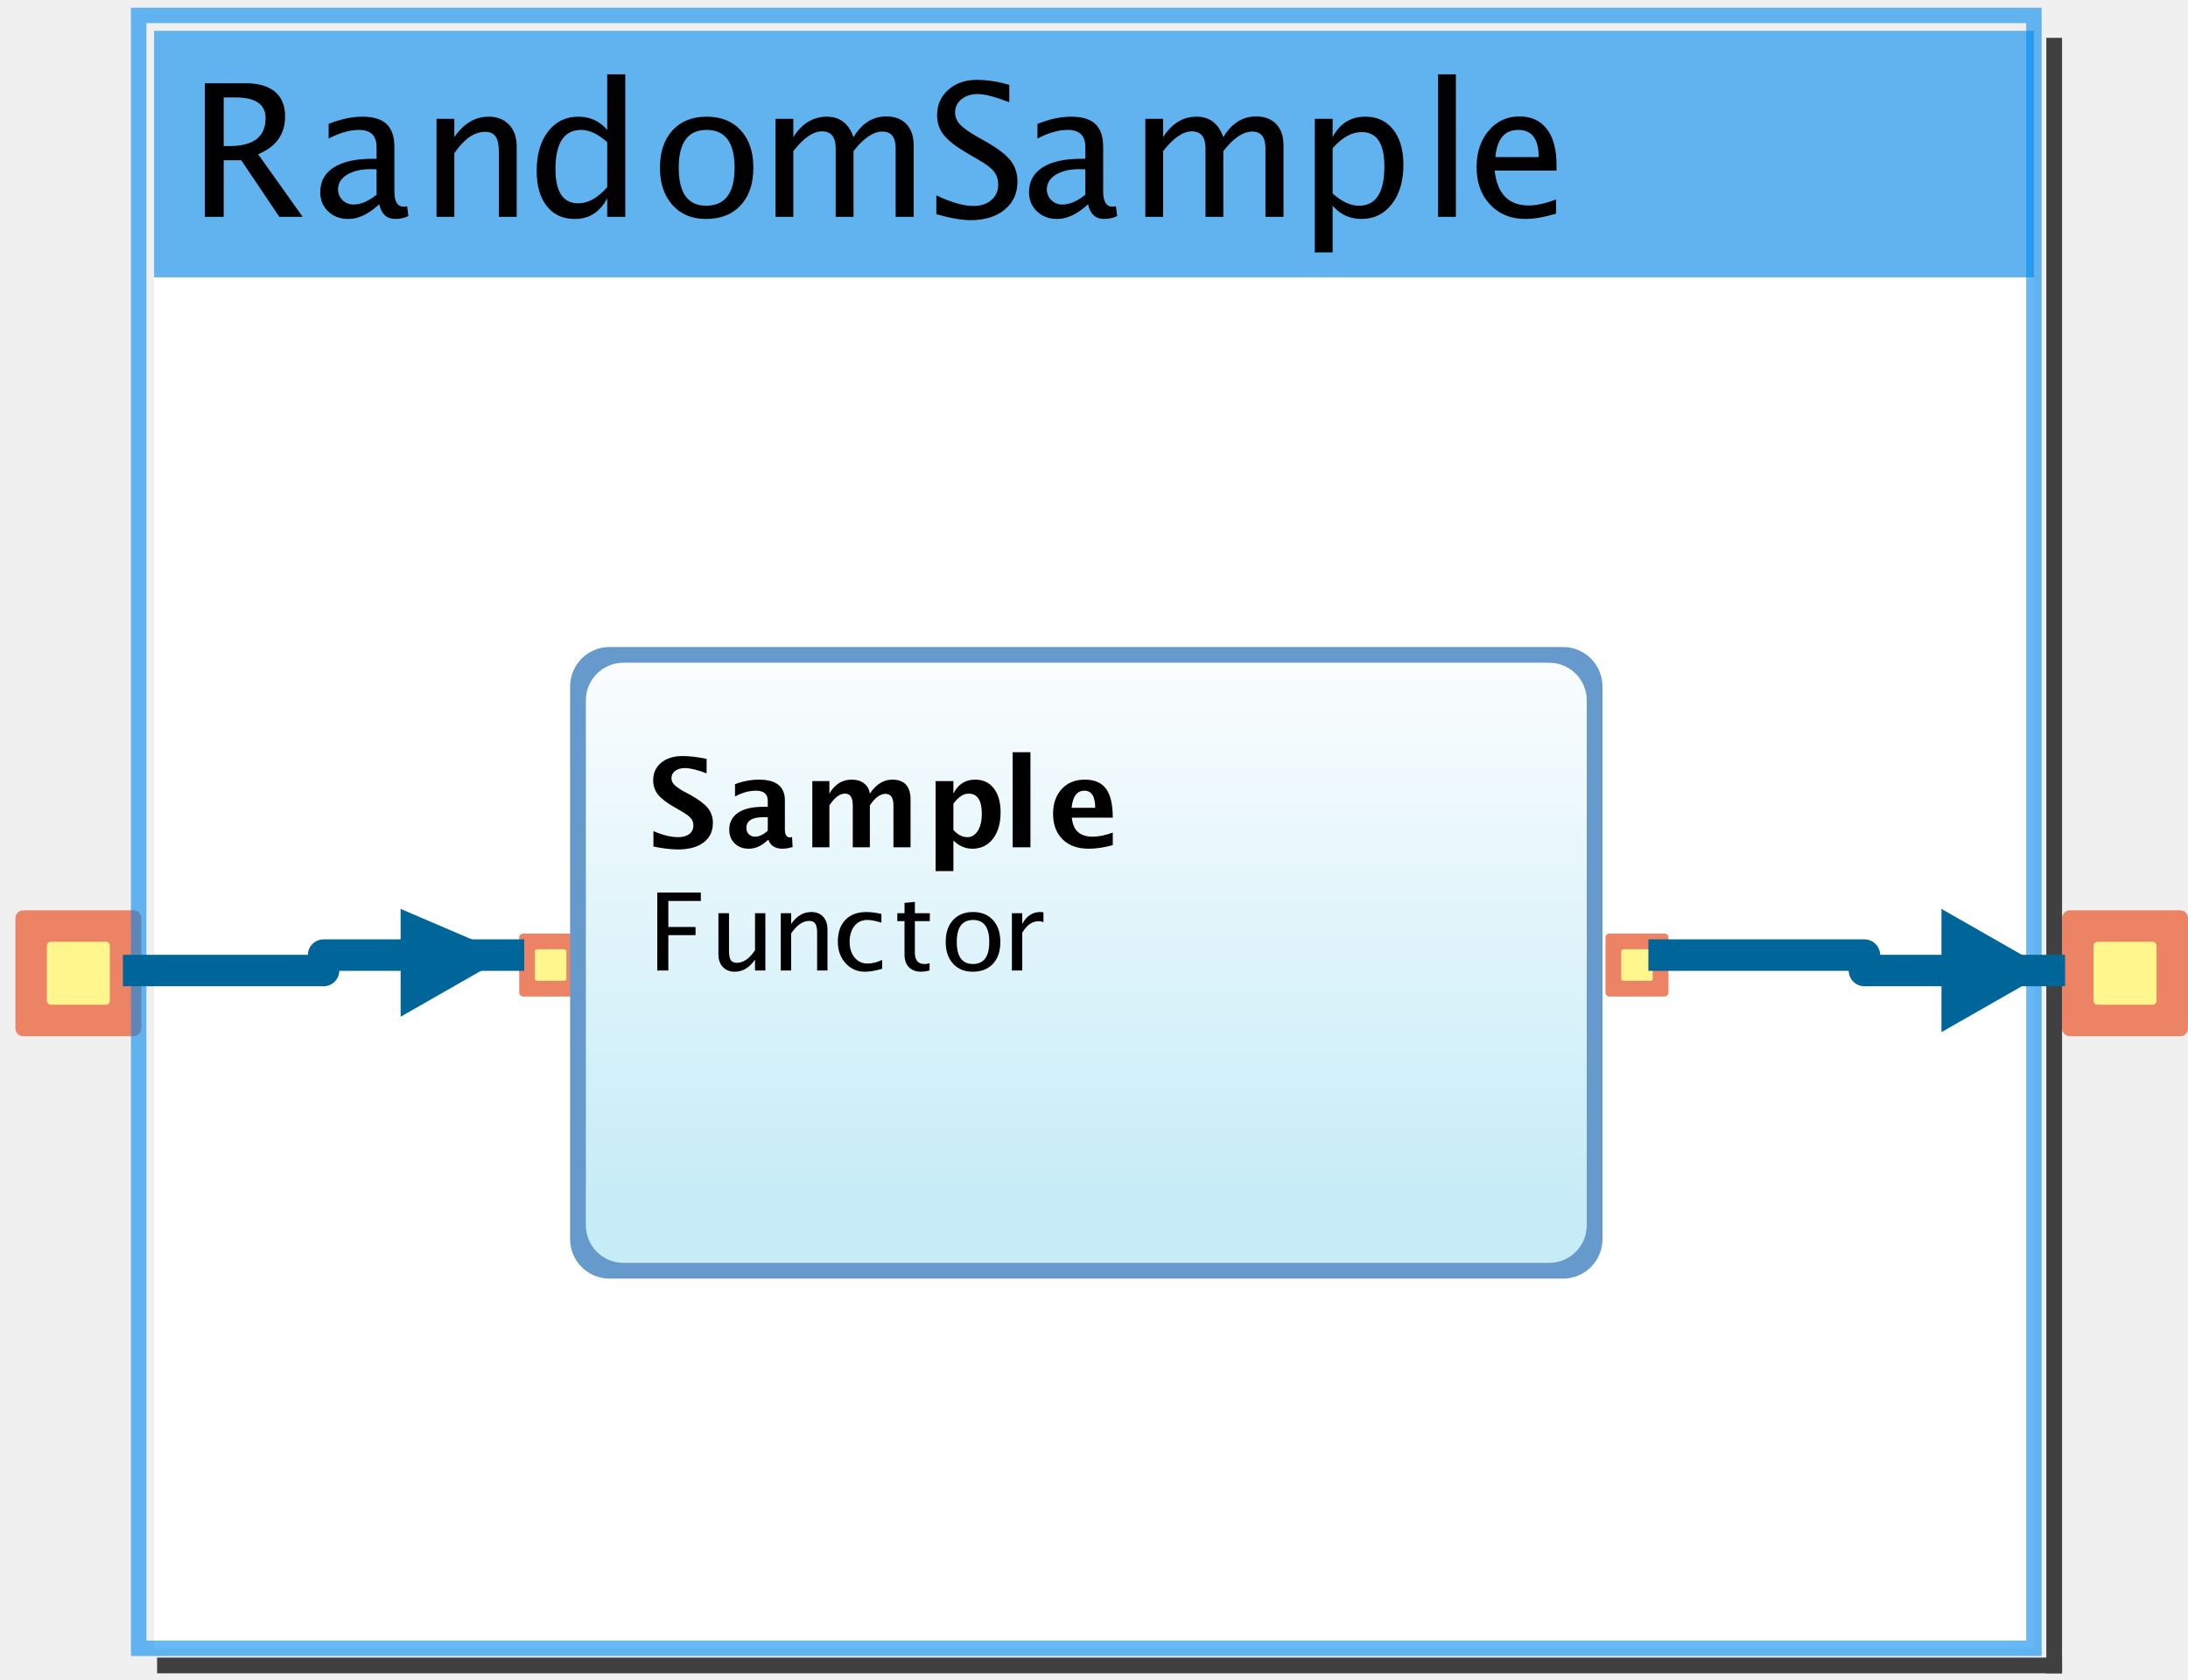
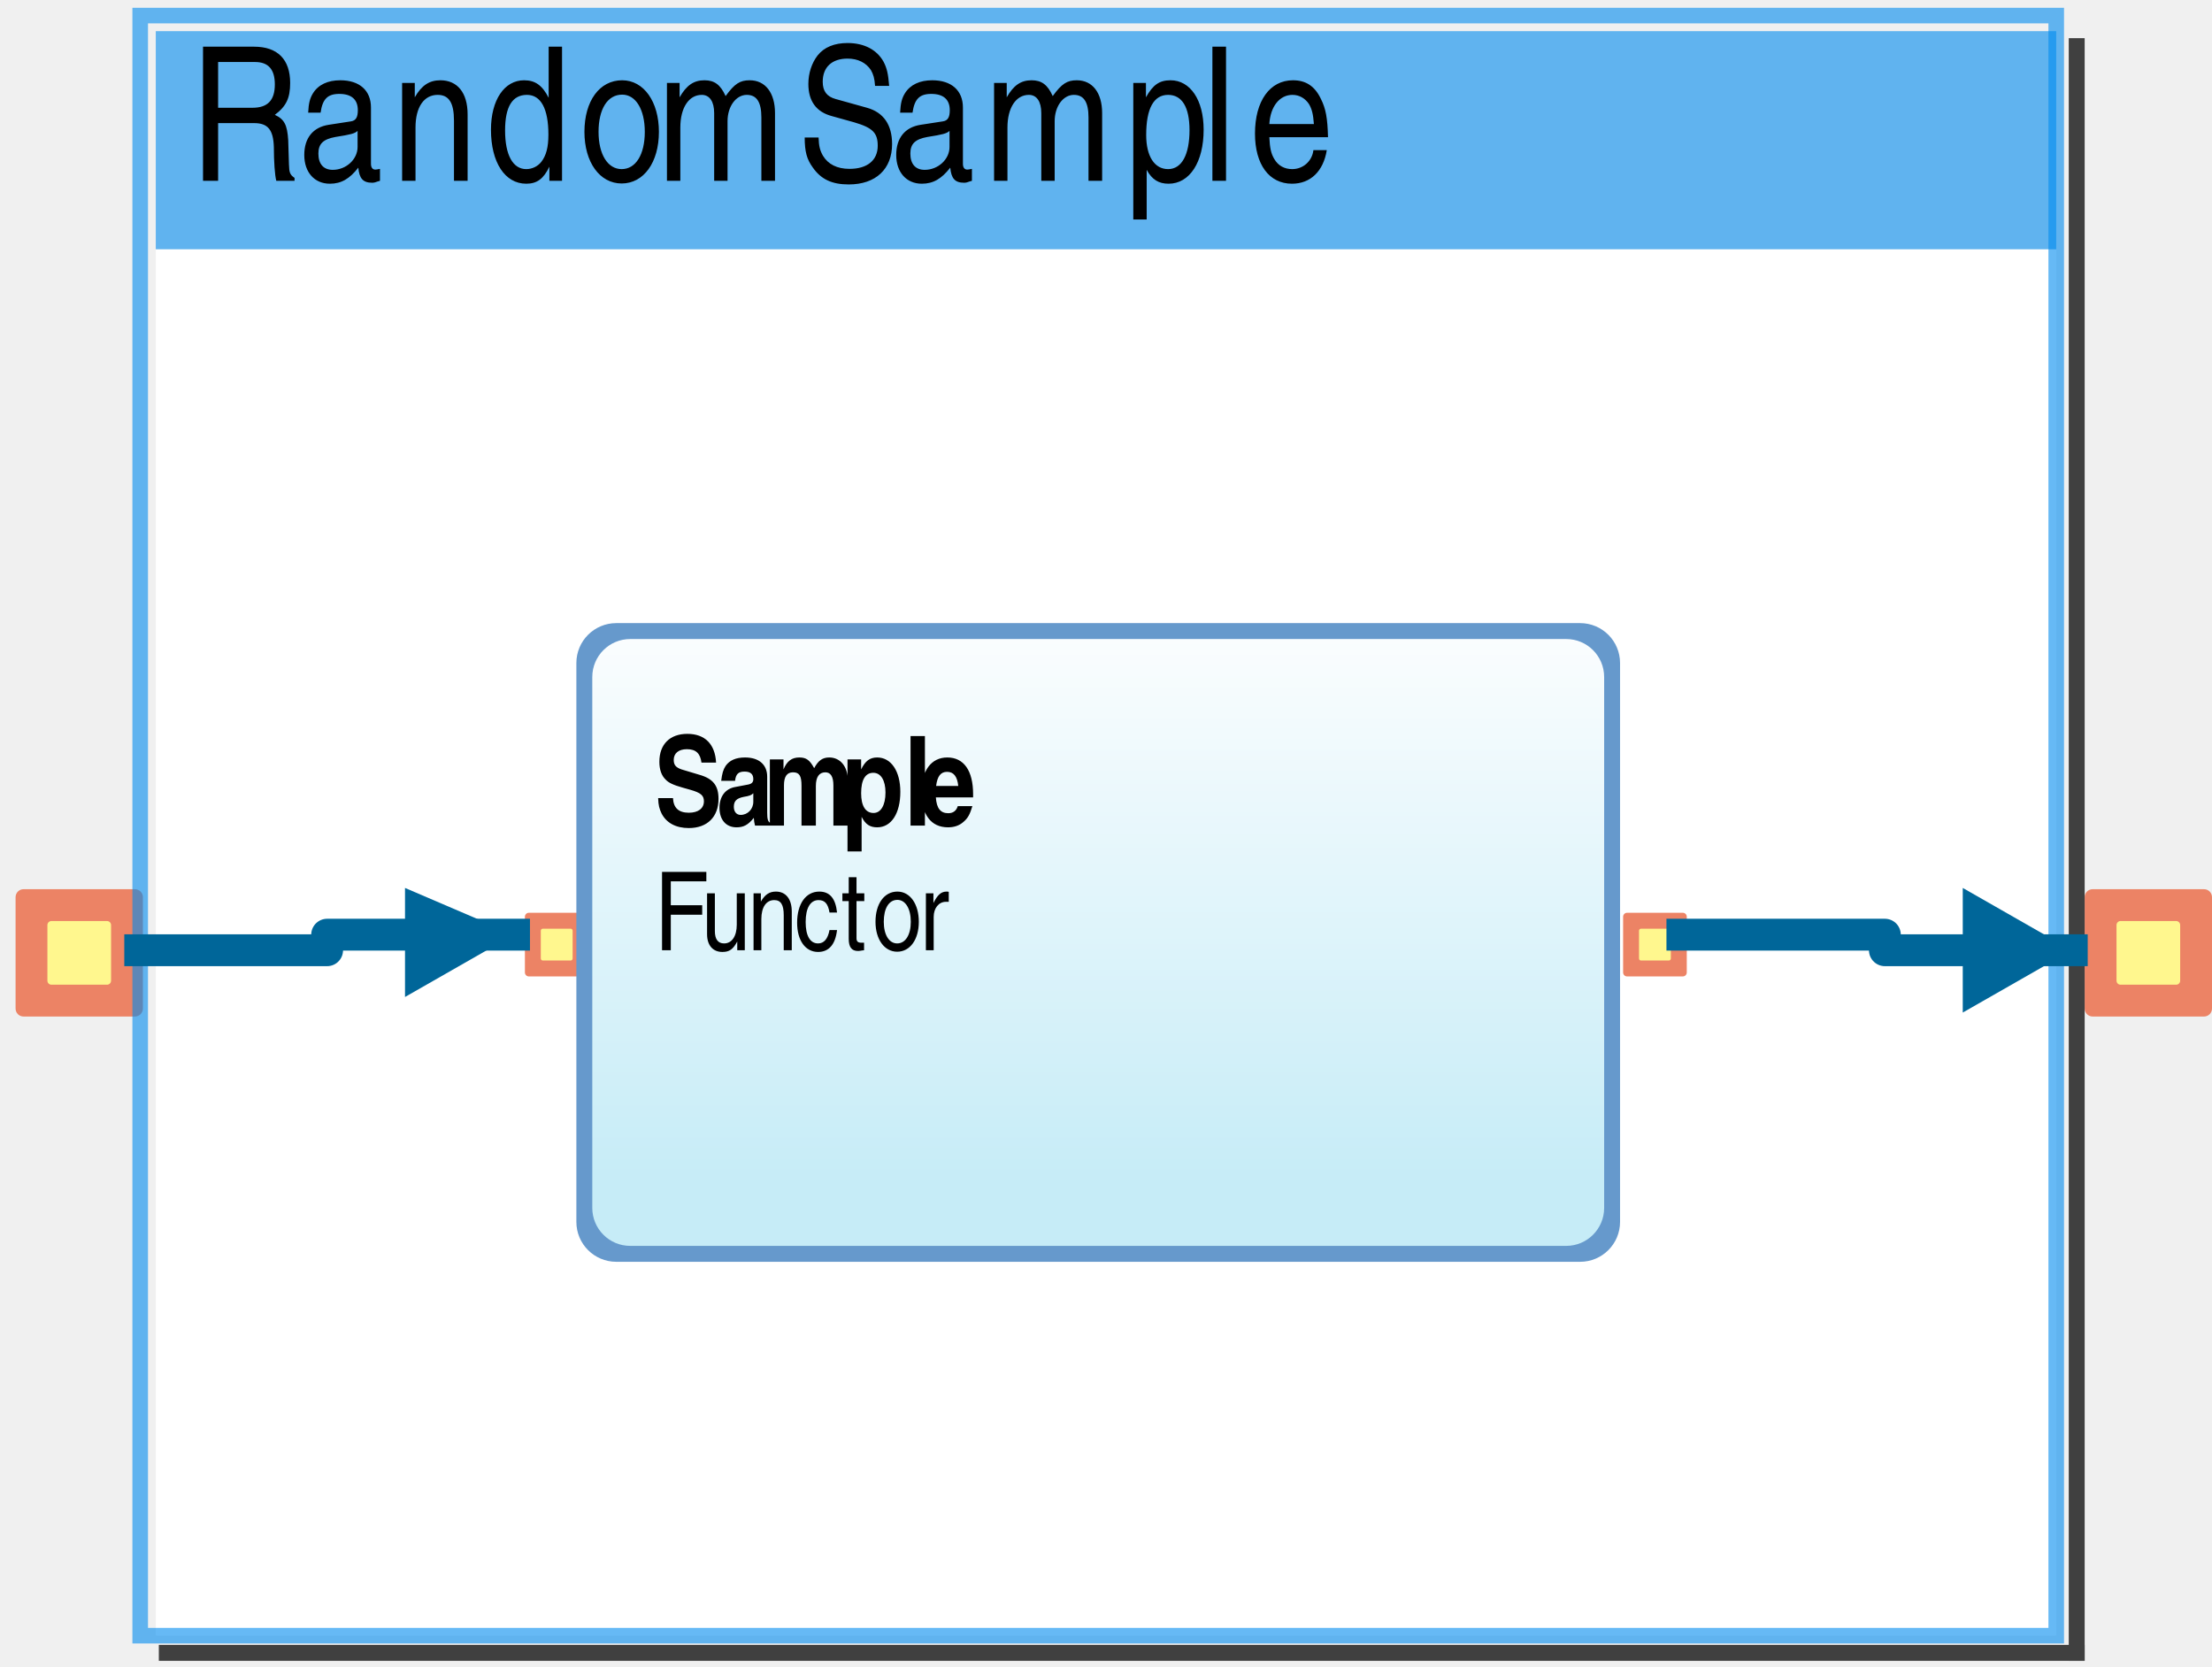
<svg xmlns="http://www.w3.org/2000/svg" style="fill-opacity:1; color-rendering:auto; color-interpolation:auto; text-rendering:auto; stroke:black; stroke-linecap:square; stroke-miterlimit:10; shape-rendering:auto; stroke-opacity:1; fill:black; stroke-dasharray:none; font-weight:normal; stroke-width:1; font-family:'Dialog'; font-style:normal; stroke-linejoin:miter; font-size:12; stroke-dashoffset:0; image-rendering:auto;">
  <defs id="genericDefs" />
  <g>
    <defs id="defs1">
-       <linearGradient x1="38.022" gradientUnits="userSpaceOnUse" x2="38.022" y1="43.022" y2="78.083" id="linearGradient1" spreadMethod="pad">
+       <linearGradient x1="38.022" gradientUnits="userSpaceOnUse" x2="38.022" y1="41.022" y2="76.083" id="linearGradient1" spreadMethod="pad">
        <stop style="stop-opacity:1; stop-color:rgb(250,253,254);" offset="0%" />
        <stop style="stop-opacity:1; stop-color:rgb(198,236,247);" offset="100%" />
      </linearGradient>
      <clipPath clipPathUnits="userSpaceOnUse" id="clipPath1">
-         <path d="M0 0 L142 0 L142 109 L0 109 L0 0 Z" />
+         <path d="M0 0 L142 0 L142 107 L0 107 L0 0 Z" />
      </clipPath>
      <clipPath clipPathUnits="userSpaceOnUse" id="clipPath2">
-         <path d="M7 0 L7 109 L135 109 L135 0 Z" />
+         <path d="M7 0 L7 107 L135 107 L135 0 Z" />
      </clipPath>
      <clipPath clipPathUnits="userSpaceOnUse" id="clipPath3">
-         <path d="M7 0 L7 109 L134 109 L134 0 Z" />
+         <path d="M7 0 L7 107 L134 107 L134 0 Z" />
      </clipPath>
    </defs>
    <g style="fill:rgb(0,0,0); fill-opacity:0; stroke-opacity:0; stroke:rgb(0,0,0);">
-       <rect x="0" y="0" width="142" style="clip-path:url(#clipPath1); stroke:none;" height="109" />
+       <rect x="0" y="0" width="142" style="clip-path:url(#clipPath1); stroke:none;" height="107" />
    </g>
    <g style="fill:rgb(236,131,101); text-rendering:optimizeSpeed; stroke:rgb(236,131,101);">
-       <rect x="133.826" y="59.092" width="8.174" style="clip-path:url(#clipPath1); stroke:none;" rx="0.511" ry="0.511" height="8.174" />
-       <rect x="135.87" y="61.135" width="4.087" style="clip-path:url(#clipPath1); fill:rgb(255,247,142); stroke:none;" rx="0.255" ry="0.261" height="4.087" />
-       <rect x="1" y="59.092" width="8.174" style="clip-path:url(#clipPath1); stroke:none;" rx="0.511" ry="0.511" height="8.174" />
-       <rect x="3.043" y="61.135" width="4.087" style="clip-path:url(#clipPath1); fill:rgb(255,247,142); stroke:none;" rx="0.255" ry="0.261" height="4.087" />
-       <rect x="10.196" y="107.601" width="123.63" style="clip-path:url(#clipPath2); fill:rgb(64,64,64); stroke:none;" height="1.022" />
-       <rect x="132.804" y="2.455" width="1.022" style="clip-path:url(#clipPath2); fill:rgb(64,64,64); stroke:none;" height="106.167" />
-       <rect x="10" y="18" width="122" style="clip-path:url(#clipPath3); fill:white; text-rendering:geometricPrecision; stroke:none;" height="89" />
+       <rect x="133.826" y="57.081" width="8.174" style="clip-path:url(#clipPath1); stroke:none;" rx="0.511" ry="0.511" height="8.174" />
+       <rect x="135.87" y="59.125" width="4.087" style="clip-path:url(#clipPath1); fill:rgb(255,247,142); stroke:none;" rx="0.255" ry="0.261" height="4.087" />
+       <rect x="1" y="57.081" width="8.174" style="clip-path:url(#clipPath1); stroke:none;" rx="0.511" ry="0.511" height="8.174" />
+       <rect x="3.043" y="59.125" width="4.087" style="clip-path:url(#clipPath1); fill:rgb(255,247,142); stroke:none;" rx="0.255" ry="0.261" height="4.087" />
+       <rect x="10.196" y="105.594" width="123.63" style="clip-path:url(#clipPath2); fill:rgb(64,64,64); stroke:none;" height="1.022" />
+       <rect x="132.804" y="2.45" width="1.022" style="clip-path:url(#clipPath2); fill:rgb(64,64,64); stroke:none;" height="104.166" />
+       <rect x="10" y="16" width="122" style="clip-path:url(#clipPath3); fill:white; text-rendering:geometricPrecision; stroke:none;" height="89" />
    </g>
    <g style="fill:rgb(0,139,239); text-rendering:geometricPrecision; fill-opacity:0.6; stroke-opacity:0.6; stroke:rgb(0,139,239);">
-       <rect x="10" y="2" width="122" style="clip-path:url(#clipPath3); stroke:none;" height="16" />
+       <rect x="10" y="2" width="122" style="clip-path:url(#clipPath3); stroke:none;" height="14" />
    </g>
    <g style="font-family:sans-serif; text-rendering:geometricPrecision;">
-       <path d="M13.299 14.074 L13.299 5.402 L15.924 5.402 Q17.174 5.402 17.838 5.949 Q18.502 6.495 18.502 7.558 Q18.502 9.292 16.752 10.011 L19.643 14.074 L18.127 14.074 L15.658 10.402 L14.518 10.402 L14.518 14.074 L13.299 14.074 ZM14.518 9.48 L14.908 9.48 Q17.236 9.48 17.236 7.667 Q17.236 6.324 15.283 6.324 L14.518 6.324 L14.518 9.48 ZM24.611 13.261 Q23.58 14.214 22.611 14.214 Q21.814 14.214 21.299 13.722 Q20.783 13.23 20.783 12.48 Q20.783 11.433 21.658 10.87 Q22.533 10.308 24.158 10.308 L24.439 10.308 L24.439 9.542 Q24.439 8.433 23.299 8.433 Q22.393 8.433 21.33 8.995 L21.33 8.042 Q22.502 7.574 23.518 7.574 Q24.58 7.574 25.088 8.05 Q25.596 8.527 25.596 9.542 L25.596 12.433 Q25.596 13.417 26.205 13.417 Q26.283 13.417 26.424 13.386 L26.502 14.027 Q26.111 14.214 25.643 14.214 Q24.83 14.214 24.611 13.261 ZM24.439 12.636 L24.439 10.995 L24.049 10.98 Q23.111 10.98 22.526 11.339 Q21.939 11.699 21.939 12.292 Q21.939 12.699 22.229 12.988 Q22.518 13.277 22.939 13.277 Q23.658 13.277 24.439 12.636 ZM28.33 14.074 L28.33 7.714 L29.486 7.714 L29.486 8.902 Q30.393 7.574 31.721 7.574 Q32.549 7.574 33.041 8.097 Q33.533 8.62 33.533 9.495 L33.533 14.074 L32.377 14.074 L32.377 9.87 Q32.377 9.167 32.166 8.863 Q31.955 8.558 31.486 8.558 Q30.424 8.558 29.486 9.949 L29.486 14.074 L28.33 14.074 ZM39.408 14.074 L39.408 12.87 Q38.705 14.214 37.299 14.214 Q36.143 14.214 35.486 13.378 Q34.83 12.542 34.83 11.089 Q34.83 9.495 35.572 8.535 Q36.315 7.574 37.533 7.574 Q38.674 7.574 39.408 8.433 L39.408 4.824 L40.58 4.824 L40.58 14.074 L39.408 14.074 ZM39.408 9.23 Q38.518 8.433 37.721 8.433 Q36.049 8.433 36.049 10.98 Q36.049 13.199 37.533 13.199 Q38.486 13.199 39.408 12.152 L39.408 9.23 ZM45.815 14.214 Q44.455 14.214 43.643 13.308 Q42.83 12.402 42.83 10.886 Q42.83 9.355 43.643 8.464 Q44.455 7.574 45.861 7.574 Q47.268 7.574 48.08 8.464 Q48.893 9.355 48.893 10.886 Q48.893 12.433 48.072 13.324 Q47.252 14.214 45.815 14.214 ZM45.83 13.355 Q47.674 13.355 47.674 10.886 Q47.674 8.433 45.861 8.433 Q44.049 8.433 44.049 10.886 Q44.049 13.355 45.83 13.355 ZM50.33 14.074 L50.33 7.714 L51.486 7.714 L51.486 8.902 Q52.33 7.574 53.658 7.574 Q54.924 7.574 55.393 8.902 Q56.205 7.558 57.518 7.558 Q58.361 7.558 58.83 8.058 Q59.299 8.558 59.299 9.449 L59.299 14.074 L58.127 14.074 L58.127 9.62 Q58.127 8.542 57.268 8.542 Q56.377 8.542 55.393 9.808 L55.393 14.074 L54.236 14.074 L54.236 9.62 Q54.236 8.527 53.346 8.527 Q52.486 8.527 51.486 9.808 L51.486 14.074 L50.33 14.074 ZM62.986 14.292 Q62.127 14.292 60.768 13.902 L60.768 12.683 Q62.221 13.37 63.174 13.37 Q63.893 13.37 64.338 12.988 Q64.783 12.605 64.783 11.98 Q64.783 11.48 64.494 11.12 Q64.205 10.761 63.424 10.324 L62.83 9.98 Q61.721 9.339 61.268 8.785 Q60.815 8.23 60.815 7.48 Q60.815 6.48 61.541 5.832 Q62.268 5.183 63.393 5.183 Q64.393 5.183 65.502 5.511 L65.502 6.636 Q64.127 6.105 63.455 6.105 Q62.815 6.105 62.401 6.441 Q61.986 6.777 61.986 7.292 Q61.986 7.73 62.291 8.066 Q62.596 8.402 63.408 8.87 L64.018 9.214 Q65.143 9.855 65.588 10.425 Q66.033 10.995 66.033 11.792 Q66.033 12.917 65.205 13.605 Q64.377 14.292 62.986 14.292 ZM70.611 13.261 Q69.58 14.214 68.611 14.214 Q67.814 14.214 67.299 13.722 Q66.783 13.23 66.783 12.48 Q66.783 11.433 67.658 10.87 Q68.533 10.308 70.158 10.308 L70.439 10.308 L70.439 9.542 Q70.439 8.433 69.299 8.433 Q68.393 8.433 67.33 8.995 L67.33 8.042 Q68.502 7.574 69.518 7.574 Q70.58 7.574 71.088 8.05 Q71.596 8.527 71.596 9.542 L71.596 12.433 Q71.596 13.417 72.205 13.417 Q72.283 13.417 72.424 13.386 L72.502 14.027 Q72.111 14.214 71.643 14.214 Q70.83 14.214 70.611 13.261 ZM70.439 12.636 L70.439 10.995 L70.049 10.98 Q69.111 10.98 68.525 11.339 Q67.939 11.699 67.939 12.292 Q67.939 12.699 68.229 12.988 Q68.518 13.277 68.939 13.277 Q69.658 13.277 70.439 12.636 ZM74.33 14.074 L74.33 7.714 L75.486 7.714 L75.486 8.902 Q76.33 7.574 77.658 7.574 Q78.924 7.574 79.393 8.902 Q80.205 7.558 81.518 7.558 Q82.361 7.558 82.83 8.058 Q83.299 8.558 83.299 9.449 L83.299 14.074 L82.127 14.074 L82.127 9.62 Q82.127 8.542 81.268 8.542 Q80.377 8.542 79.393 9.808 L79.393 14.074 L78.236 14.074 L78.236 9.62 Q78.236 8.527 77.346 8.527 Q76.486 8.527 75.486 9.808 L75.486 14.074 L74.33 14.074 ZM85.33 16.386 L85.33 7.714 L86.486 7.714 L86.486 8.902 Q87.189 7.574 88.611 7.574 Q89.752 7.574 90.416 8.41 Q91.08 9.245 91.08 10.699 Q91.08 12.277 90.33 13.245 Q89.58 14.214 88.361 14.214 Q87.236 14.214 86.486 13.355 L86.486 16.386 L85.33 16.386 ZM86.486 12.558 Q87.377 13.355 88.189 13.355 Q89.846 13.355 89.846 10.808 Q89.846 8.574 88.377 8.574 Q87.408 8.574 86.486 9.62 L86.486 12.558 ZM93.33 14.074 L93.33 4.824 L94.486 4.824 L94.486 14.074 L93.33 14.074 ZM100.986 13.87 Q99.83 14.214 99.002 14.214 Q97.596 14.214 96.713 13.285 Q95.83 12.355 95.83 10.855 Q95.83 9.417 96.611 8.488 Q97.393 7.558 98.611 7.558 Q99.768 7.558 100.393 8.378 Q101.018 9.199 101.018 10.714 L101.018 11.074 L97.002 11.074 Q97.252 13.339 99.221 13.339 Q99.939 13.339 100.986 12.949 L100.986 13.87 ZM97.049 10.199 L99.861 10.199 Q99.861 8.433 98.533 8.433 Q97.205 8.433 97.049 10.199 Z" style="stroke:none; clip-path:url(#clipPath3);" />
+       <path d="M14.002 7.903 L14.002 11.606 L13.033 11.606 L13.033 2.997 L16.314 2.997 C17.814 2.997 18.627 3.809 18.627 5.325 C18.627 6.293 18.377 6.825 17.643 7.372 C18.252 7.653 18.439 8.012 18.502 8.997 L18.549 10.543 C18.564 11.075 18.611 11.215 18.908 11.418 L18.908 11.606 L17.736 11.606 C17.643 11.262 17.58 10.356 17.58 9.45 C17.549 8.34 17.205 7.903 16.314 7.903 ZM14.002 3.981 L14.002 6.918 L16.205 6.918 C17.189 6.918 17.643 6.434 17.643 5.418 C17.643 4.45 17.221 3.981 16.377 3.981 ZM20.58 7.231 L19.783 7.231 C19.814 6.622 19.893 6.309 20.096 5.981 C20.439 5.434 21.049 5.153 21.846 5.153 C23.08 5.153 23.814 5.809 23.814 6.903 L23.814 10.512 C23.814 10.747 23.908 10.887 24.096 10.887 C24.158 10.887 24.221 10.872 24.393 10.84 L24.393 11.606 C24.361 11.622 24.346 11.622 24.283 11.637 C24.111 11.7 24.018 11.731 23.893 11.731 C23.299 11.731 23.064 11.45 23.002 10.762 C22.439 11.481 21.908 11.793 21.174 11.793 C20.189 11.793 19.533 11.059 19.533 9.95 C19.533 8.856 20.096 8.168 21.096 8.012 L22.518 7.793 C22.846 7.747 22.971 7.528 22.971 7.075 C22.971 6.387 22.564 6.028 21.783 6.028 C21.033 6.028 20.705 6.356 20.58 7.231 ZM22.955 9.434 L22.955 8.403 C22.768 8.575 22.518 8.637 21.533 8.793 C20.752 8.934 20.439 9.231 20.439 9.856 C20.439 10.528 20.768 10.903 21.361 10.903 C22.221 10.903 22.955 10.231 22.955 9.434 ZM26.627 5.325 L26.627 6.247 C27.064 5.481 27.564 5.153 28.268 5.153 C29.361 5.153 30.018 5.95 30.018 7.34 L30.018 11.606 L29.143 11.606 L29.143 7.747 C29.143 6.59 28.814 6.09 28.096 6.09 C27.221 6.09 26.674 6.872 26.674 8.184 L26.674 11.606 L25.814 11.606 L25.814 5.325 ZM36.08 2.997 L36.08 11.606 L35.268 11.606 L35.268 10.7 C34.893 11.481 34.471 11.793 33.783 11.793 C32.408 11.793 31.518 10.418 31.518 8.325 C31.518 6.418 32.377 5.153 33.643 5.153 C34.361 5.153 34.815 5.481 35.221 6.278 L35.221 2.997 ZM33.83 6.09 C32.893 6.09 32.424 6.84 32.424 8.372 C32.424 9.95 32.924 10.856 33.783 10.856 C34.158 10.856 34.518 10.684 34.752 10.387 C35.065 9.981 35.205 9.45 35.205 8.637 C35.205 6.981 34.721 6.09 33.83 6.09 ZM39.94 5.153 C41.33 5.153 42.299 6.528 42.299 8.465 C42.299 10.418 41.33 11.778 39.908 11.778 C38.502 11.778 37.518 10.418 37.518 8.465 C37.518 6.481 38.486 5.153 39.94 5.153 ZM39.94 6.075 C39.002 6.075 38.424 6.997 38.424 8.465 C38.424 9.918 39.018 10.856 39.908 10.856 C40.815 10.856 41.393 9.918 41.393 8.465 C41.393 7.028 40.815 6.075 39.94 6.075 ZM42.815 11.606 L42.815 5.325 L43.627 5.325 L43.627 6.247 C44.065 5.481 44.533 5.153 45.221 5.153 C45.861 5.153 46.252 5.434 46.58 6.168 C47.158 5.372 47.502 5.153 48.127 5.153 C49.127 5.153 49.752 5.95 49.752 7.262 L49.752 11.606 L48.877 11.606 L48.877 7.543 C48.877 6.559 48.58 6.09 47.94 6.09 C47.252 6.09 46.705 6.825 46.705 7.778 L46.705 11.606 L45.846 11.606 L45.846 7.262 C45.846 6.512 45.549 6.09 45.049 6.09 C44.221 6.09 43.674 6.918 43.674 8.184 L43.674 11.606 ZM57.08 5.512 L56.174 5.512 C56.143 5.028 56.065 4.778 55.908 4.497 C55.596 4.028 55.08 3.762 54.408 3.762 C53.408 3.762 52.815 4.309 52.815 5.247 C52.815 5.856 53.08 6.2 53.643 6.356 L55.658 6.918 C56.721 7.215 57.268 8.012 57.268 9.247 C57.268 10.856 56.221 11.84 54.486 11.84 C53.408 11.84 52.705 11.512 52.174 10.747 C51.799 10.231 51.658 9.747 51.658 8.825 L52.549 8.825 C52.565 9.387 52.643 9.668 52.83 9.997 C53.158 10.543 53.736 10.84 54.533 10.84 C55.674 10.84 56.346 10.293 56.346 9.356 C56.346 8.528 56.018 8.2 54.846 7.856 L53.393 7.45 C52.393 7.184 51.893 6.481 51.893 5.387 C51.893 4.7 52.111 4.043 52.486 3.559 C52.908 3.028 53.565 2.762 54.408 2.762 C55.486 2.762 56.299 3.2 56.721 3.965 C56.94 4.387 57.018 4.747 57.08 5.512 ZM58.58 7.231 L57.783 7.231 C57.815 6.622 57.893 6.309 58.096 5.981 C58.44 5.434 59.049 5.153 59.846 5.153 C61.08 5.153 61.815 5.809 61.815 6.903 L61.815 10.512 C61.815 10.747 61.908 10.887 62.096 10.887 C62.158 10.887 62.221 10.872 62.393 10.84 L62.393 11.606 C62.361 11.622 62.346 11.622 62.283 11.637 C62.111 11.7 62.018 11.731 61.893 11.731 C61.299 11.731 61.065 11.45 61.002 10.762 C60.44 11.481 59.908 11.793 59.174 11.793 C58.19 11.793 57.533 11.059 57.533 9.95 C57.533 8.856 58.096 8.168 59.096 8.012 L60.518 7.793 C60.846 7.747 60.971 7.528 60.971 7.075 C60.971 6.387 60.565 6.028 59.783 6.028 C59.033 6.028 58.705 6.356 58.58 7.231 ZM60.955 9.434 L60.955 8.403 C60.768 8.575 60.518 8.637 59.533 8.793 C58.752 8.934 58.44 9.231 58.44 9.856 C58.44 10.528 58.768 10.903 59.361 10.903 C60.221 10.903 60.955 10.231 60.955 9.434 ZM63.815 11.606 L63.815 5.325 L64.627 5.325 L64.627 6.247 C65.064 5.481 65.533 5.153 66.221 5.153 C66.861 5.153 67.252 5.434 67.58 6.168 C68.158 5.372 68.502 5.153 69.127 5.153 C70.127 5.153 70.752 5.95 70.752 7.262 L70.752 11.606 L69.877 11.606 L69.877 7.543 C69.877 6.559 69.58 6.09 68.939 6.09 C68.252 6.09 67.705 6.825 67.705 7.778 L67.705 11.606 L66.846 11.606 L66.846 7.262 C66.846 6.512 66.549 6.09 66.049 6.09 C65.221 6.09 64.674 6.918 64.674 8.184 L64.674 11.606 ZM72.752 14.09 L72.752 5.325 L73.564 5.325 L73.564 6.247 C74.018 5.434 74.439 5.153 75.143 5.153 C76.408 5.153 77.268 6.418 77.268 8.325 C77.268 10.403 76.377 11.793 75.018 11.793 C74.377 11.793 73.955 11.528 73.611 10.903 L73.611 14.09 ZM74.986 6.09 C74.064 6.09 73.58 6.965 73.58 8.668 C73.58 10.028 74.111 10.856 74.986 10.856 C75.861 10.856 76.361 9.934 76.361 8.356 C76.361 6.872 75.877 6.09 74.986 6.09 ZM78.705 2.997 L78.705 11.606 L77.83 11.606 L77.83 2.997 ZM84.314 9.637 L85.174 9.637 C84.955 10.997 84.127 11.793 82.939 11.793 C81.471 11.793 80.564 10.559 80.564 8.575 C80.564 6.481 81.518 5.153 83.002 5.153 C83.83 5.153 84.408 5.528 84.799 6.356 C85.111 6.981 85.221 7.575 85.252 8.809 L81.486 8.809 C81.518 9.512 81.596 9.856 81.799 10.2 C82.049 10.637 82.455 10.856 82.955 10.856 C83.658 10.856 84.236 10.34 84.314 9.637 ZM81.486 7.965 L84.346 7.965 C84.299 7.325 84.221 7.012 84.033 6.684 C83.783 6.309 83.408 6.09 82.971 6.09 C82.143 6.09 81.549 6.84 81.486 7.965 Z" style="stroke:none; clip-path:url(#clipPath3);" />
    </g>
    <g style="fill:rgb(0,139,239); text-rendering:geometricPrecision; fill-opacity:0.6; font-family:sans-serif; stroke-opacity:0.6; stroke:rgb(0,139,239);">
-       <rect x="9" y="1" width="123" style="fill:none; clip-path:url(#clipPath3);" height="106" />
+       <rect x="9" y="1" width="123" style="fill:none; clip-path:url(#clipPath3);" height="104" />
    </g>
    <g style="fill:rgb(236,131,101); text-rendering:geometricPrecision; font-family:sans-serif; stroke:rgb(236,131,101);">
-       <rect x="104.196" y="60.601" width="4.087" style="clip-path:url(#clipPath2); stroke:none;" rx="0.255" ry="0.255" height="4.087" />
-       <rect x="105.217" y="61.622" width="2.043" style="clip-path:url(#clipPath2); fill:rgb(255,247,142); stroke:none;" rx="0.128" ry="0.13" height="2.043" />
-       <rect x="33.696" y="60.601" width="4.087" style="clip-path:url(#clipPath2); stroke:none;" rx="0.255" ry="0.255" height="4.087" />
-       <rect x="34.717" y="61.622" width="2.043" style="clip-path:url(#clipPath2); fill:rgb(255,247,142); stroke:none;" rx="0.128" ry="0.13" height="2.043" />
-       <rect x="37" y="42" width="67" style="clip-path:url(#clipPath2); fill:rgb(102,153,204); stroke:none;" rx="2.562" ry="2.562" height="41" />
-       <rect x="38.022" y="43.022" width="64.957" style="clip-path:url(#clipPath2); fill:url(#linearGradient1); stroke:none;" rx="2.435" ry="2.438" height="38.956" />
+       <rect x="104.196" y="58.594" width="4.087" style="clip-path:url(#clipPath2); stroke:none;" rx="0.255" ry="0.255" height="4.087" />
+       <rect x="105.217" y="59.616" width="2.043" style="clip-path:url(#clipPath2); fill:rgb(255,247,142); stroke:none;" rx="0.128" ry="0.13" height="2.043" />
+       <rect x="33.696" y="58.594" width="4.087" style="clip-path:url(#clipPath2); stroke:none;" rx="0.255" ry="0.255" height="4.087" />
+       <rect x="34.717" y="59.616" width="2.043" style="clip-path:url(#clipPath2); fill:rgb(255,247,142); stroke:none;" rx="0.128" ry="0.13" height="2.043" />
+       <rect x="37" y="40" width="67" style="clip-path:url(#clipPath2); fill:rgb(102,153,204); stroke:none;" rx="2.562" ry="2.562" height="41" />
+       <rect x="38.022" y="41.022" width="64.957" style="clip-path:url(#clipPath2); fill:url(#linearGradient1); stroke:none;" rx="2.435" ry="2.438" height="38.956" />
    </g>
    <g style="text-rendering:geometricPrecision; font-size:8; font-weight:bold; font-family:sans-serif;">
-       <path d="M42.406 54.953 L42.406 53.953 Q43.328 54.344 44 54.344 Q44.469 54.344 44.734 54.141 Q45 53.938 45 53.578 Q45 53.297 44.828 53.102 Q44.656 52.906 44.188 52.641 L43.812 52.422 Q43.031 51.984 42.711 51.586 Q42.391 51.188 42.391 50.656 Q42.391 49.938 42.914 49.508 Q43.438 49.078 44.297 49.078 Q45 49.078 45.859 49.266 L45.859 50.203 Q44.969 49.859 44.453 49.859 Q44.062 49.859 43.82 50.039 Q43.578 50.219 43.578 50.516 Q43.578 50.75 43.75 50.93 Q43.922 51.109 44.375 51.375 L44.797 51.594 Q45.625 52.062 45.945 52.461 Q46.266 52.859 46.266 53.422 Q46.266 54.234 45.664 54.688 Q45.062 55.141 44.016 55.141 Q43.328 55.141 42.406 54.953 ZM49.828 54.531 Q49.25 55.094 48.594 55.094 Q48.031 55.094 47.68 54.75 Q47.328 54.406 47.328 53.859 Q47.328 53.156 47.891 52.766 Q48.453 52.375 49.516 52.375 L49.828 52.375 L49.828 51.984 Q49.828 51.328 49.062 51.328 Q48.391 51.328 47.703 51.703 L47.703 50.906 Q48.484 50.609 49.25 50.609 Q50.938 50.609 50.938 51.953 L50.938 53.844 Q50.938 54.359 51.266 54.359 Q51.312 54.359 51.406 54.344 L51.438 54.984 Q51.078 55.094 50.797 55.094 Q50.078 55.094 49.875 54.531 L49.828 54.531 ZM49.828 53.922 L49.828 53.047 L49.547 53.047 Q48.438 53.047 48.438 53.75 Q48.438 53.984 48.594 54.148 Q48.75 54.312 49 54.312 Q49.406 54.312 49.828 53.922 ZM52.719 55 L52.719 50.703 L53.828 50.703 L53.828 51.516 Q54.344 50.609 55.281 50.609 Q55.766 50.609 56.078 50.852 Q56.391 51.094 56.453 51.516 Q57.062 50.609 57.906 50.609 Q59.094 50.609 59.094 51.906 L59.094 55 L57.984 55 L57.984 52.281 Q57.984 51.531 57.469 51.531 Q56.953 51.531 56.453 52.281 L56.453 55 L55.344 55 L55.344 52.281 Q55.344 51.516 54.844 51.516 Q54.328 51.516 53.828 52.281 L53.828 55 L52.719 55 ZM60.719 56.547 L60.719 50.703 L61.875 50.703 L61.875 51.516 Q62.328 50.609 63.281 50.609 Q64.062 50.609 64.5 51.18 Q64.938 51.75 64.938 52.734 Q64.938 53.812 64.438 54.453 Q63.938 55.094 63.109 55.094 Q62.422 55.094 61.875 54.562 L61.875 56.547 L60.719 56.547 ZM61.875 53.875 Q62.297 54.344 62.781 54.344 Q63.203 54.344 63.461 53.93 Q63.719 53.516 63.719 52.828 Q63.719 51.516 62.859 51.516 Q62.359 51.516 61.875 52.172 L61.875 53.875 ZM65.719 55 L65.719 48.828 L66.875 48.828 L66.875 55 L65.719 55 ZM72.219 54.859 Q71.391 55.094 70.656 55.094 Q69.578 55.094 68.961 54.484 Q68.344 53.875 68.344 52.828 Q68.344 51.828 68.906 51.219 Q69.469 50.609 70.406 50.609 Q71.344 50.609 71.781 51.203 Q72.219 51.797 72.219 53.078 L69.562 53.078 Q69.672 54.312 70.906 54.312 Q71.484 54.312 72.219 54.047 L72.219 54.859 ZM69.547 52.438 L71.078 52.438 Q71.078 51.328 70.375 51.328 Q69.656 51.328 69.547 52.438 Z" style="stroke:none; clip-path:url(#clipPath2);" />
-       <path d="M42.656 63 L42.656 57.938 L45.484 57.938 L45.484 58.484 L43.375 58.484 L43.375 60.172 L45.141 60.172 L45.141 60.703 L43.375 60.703 L43.375 63 L42.656 63 ZM49 63 L49 62.297 Q48.453 63.078 47.688 63.078 Q47.203 63.078 46.914 62.773 Q46.625 62.469 46.625 61.953 L46.625 59.281 L47.312 59.281 L47.312 61.734 Q47.312 62.156 47.43 62.328 Q47.547 62.5 47.828 62.5 Q48.453 62.5 49 61.688 L49 59.281 L49.672 59.281 L49.672 63 L49 63 ZM50.672 63 L50.672 59.281 L51.344 59.281 L51.344 59.984 Q51.875 59.203 52.656 59.203 Q53.141 59.203 53.422 59.508 Q53.703 59.812 53.703 60.328 L53.703 63 L53.031 63 L53.031 60.547 Q53.031 60.141 52.914 59.961 Q52.797 59.781 52.516 59.781 Q51.891 59.781 51.344 60.594 L51.344 63 L50.672 63 ZM56.125 63.078 Q55.375 63.078 54.875 62.523 Q54.375 61.969 54.375 61.125 Q54.375 60.219 54.867 59.711 Q55.359 59.203 56.234 59.203 Q56.672 59.203 57.203 59.328 L57.203 59.891 Q56.641 59.719 56.281 59.719 Q55.766 59.719 55.453 60.109 Q55.141 60.5 55.141 61.141 Q55.141 61.766 55.461 62.156 Q55.781 62.547 56.297 62.547 Q56.766 62.547 57.25 62.312 L57.25 62.891 Q56.594 63.078 56.125 63.078 ZM59.781 63.078 Q59.281 63.078 58.992 62.789 Q58.703 62.5 58.703 61.969 L58.703 59.797 L58.234 59.797 L58.234 59.281 L58.703 59.281 L58.703 58.609 L59.375 58.547 L59.375 59.281 L60.344 59.281 L60.344 59.797 L59.375 59.797 L59.375 61.844 Q59.375 62.578 60 62.578 Q60.141 62.578 60.328 62.531 L60.328 63 Q60.016 63.078 59.781 63.078 ZM63.125 63.078 Q62.328 63.078 61.852 62.555 Q61.375 62.031 61.375 61.141 Q61.375 60.25 61.852 59.727 Q62.328 59.203 63.156 59.203 Q63.969 59.203 64.445 59.727 Q64.922 60.25 64.922 61.141 Q64.922 62.047 64.445 62.562 Q63.969 63.078 63.125 63.078 ZM63.141 62.578 Q64.203 62.578 64.203 61.141 Q64.203 59.719 63.156 59.719 Q62.094 59.719 62.094 61.141 Q62.094 62.578 63.141 62.578 ZM65.672 63 L65.672 59.281 L66.344 59.281 L66.344 59.984 Q66.75 59.203 67.516 59.203 Q67.609 59.203 67.719 59.219 L67.719 59.859 Q67.547 59.797 67.422 59.797 Q66.781 59.797 66.344 60.547 L66.344 63 L65.672 63 Z" style="stroke:none; clip-path:url(#clipPath2);" />
+       <path d="M42.25 51.234 L43.203 51.234 C43.234 51.859 43.562 52.172 44.219 52.172 C44.828 52.172 45.188 51.891 45.188 51.438 C45.188 51.062 44.984 50.891 44.328 50.703 L43.828 50.562 C43.219 50.391 42.922 50.25 42.734 50.047 C42.469 49.797 42.328 49.406 42.328 48.906 C42.328 47.781 43 47.109 44.125 47.109 C45.25 47.109 45.906 47.766 45.969 48.953 L45.031 48.953 C44.953 48.359 44.672 48.094 44.094 48.094 C43.562 48.094 43.25 48.359 43.25 48.781 C43.25 49.109 43.391 49.266 43.75 49.391 L44.891 49.734 C45.781 49.984 46.125 50.438 46.125 51.281 C46.125 52.438 45.406 53.156 44.219 53.156 C43.391 53.156 42.781 52.828 42.469 52.219 C42.328 51.922 42.266 51.703 42.25 51.234 ZM47.188 50.125 L46.297 50.125 C46.359 49.641 46.422 49.422 46.578 49.172 C46.828 48.812 47.234 48.625 47.828 48.625 C48.734 48.625 49.25 49.094 49.25 49.859 L49.25 52.172 C49.25 52.578 49.297 52.75 49.453 52.828 L49.453 53 L48.469 53 C48.422 52.797 48.406 52.734 48.391 52.5 C48.031 52.953 47.734 53.109 47.281 53.109 C46.609 53.109 46.188 52.625 46.188 51.859 C46.188 51.125 46.562 50.625 47.219 50.516 L48.047 50.359 C48.266 50.312 48.359 50.203 48.359 50.016 C48.359 49.688 48.172 49.531 47.797 49.531 C47.406 49.531 47.234 49.688 47.188 50.125 ZM48.359 51.469 L48.359 50.922 C48.234 51.047 48.109 51.094 47.734 51.156 C47.281 51.25 47.109 51.422 47.109 51.797 C47.109 52.109 47.281 52.312 47.547 52.312 C48 52.312 48.359 51.938 48.359 51.469 ZM50.297 48.75 L50.297 49.391 C50.516 48.859 50.828 48.625 51.312 48.625 C51.766 48.625 51.984 48.797 52.266 49.312 C52.531 48.812 52.812 48.625 53.234 48.625 C53.938 48.625 54.422 49.203 54.422 50.062 L54.422 53 L53.5 53 L53.5 50.422 C53.5 49.859 53.328 49.578 52.984 49.578 C52.578 49.578 52.375 49.891 52.375 50.453 L52.375 53 L51.453 53 L51.453 50.438 C51.453 49.797 51.312 49.578 50.906 49.578 C50.516 49.578 50.328 49.859 50.328 50.406 L50.328 53 L49.422 53 L49.422 48.75 ZM55.281 48.75 L55.281 49.391 C55.547 48.844 55.844 48.625 56.312 48.625 C57.203 48.625 57.797 49.5 57.797 50.828 C57.797 52.219 57.219 53.109 56.312 53.109 C55.844 53.109 55.562 52.922 55.312 52.438 L55.312 54.656 L54.406 54.656 L54.406 48.75 ZM56.062 49.609 C55.547 49.609 55.281 50.062 55.281 50.922 C55.281 51.734 55.562 52.188 56.078 52.188 C56.547 52.188 56.844 51.688 56.844 50.875 C56.844 50.094 56.547 49.609 56.062 49.609 ZM59.375 47.25 L59.375 53 L58.453 53 L58.453 47.25 ZM61.484 51.75 L62.422 51.75 C62.266 52.266 62.141 52.516 61.844 52.766 C61.578 53 61.25 53.109 60.859 53.109 C59.766 53.109 59.156 52.297 59.156 50.859 C59.156 49.469 59.781 48.625 60.812 48.625 C61.875 48.625 62.469 49.469 62.469 50.984 L62.469 51.188 L60.078 51.188 C60.125 51.891 60.375 52.203 60.875 52.203 C61.188 52.203 61.391 52.047 61.484 51.75 ZM60.094 50.453 L61.516 50.453 C61.453 49.844 61.219 49.547 60.797 49.547 C60.391 49.547 60.172 49.828 60.094 50.453 Z" style="stroke:none; clip-path:url(#clipPath2);" />
+       <path d="M43.062 58.719 L43.062 61 L42.5 61 L42.5 55.969 L45.344 55.969 L45.344 56.578 L43.062 56.578 L43.062 58.109 L45.078 58.109 L45.078 58.719 ZM47.812 61 L47.328 61 L47.328 60.438 C47.062 60.938 46.828 61.109 46.375 61.109 C45.766 61.109 45.391 60.688 45.391 59.969 L45.391 57.344 L45.891 57.344 L45.891 59.766 C45.891 60.297 46.094 60.562 46.484 60.562 C46.984 60.562 47.297 60.094 47.297 59.359 L47.297 57.344 L47.812 57.344 ZM48.844 57.344 L48.844 57.875 C49.109 57.422 49.391 57.234 49.812 57.234 C50.438 57.234 50.828 57.703 50.828 58.516 L50.828 61 L50.312 61 L50.312 58.75 C50.312 58.078 50.125 57.781 49.703 57.781 C49.188 57.781 48.875 58.234 48.875 59 L48.875 61 L48.375 61 L48.375 57.344 ZM53.734 58.578 L53.25 58.578 C53.156 58.016 52.953 57.781 52.547 57.781 C52.016 57.781 51.719 58.297 51.719 59.188 C51.719 60.062 52 60.562 52.516 60.562 C52.891 60.562 53.141 60.281 53.25 59.703 L53.734 59.703 C53.625 60.641 53.203 61.109 52.516 61.109 C51.703 61.109 51.172 60.375 51.172 59.234 C51.172 58.016 51.734 57.234 52.594 57.234 C53.266 57.234 53.641 57.672 53.734 58.578 ZM55.484 57.844 L54.984 57.844 L54.984 60.234 C54.984 60.438 55.078 60.516 55.297 60.516 L55.469 60.516 L55.469 61 C55.359 61.016 55.281 61.016 55.25 61.031 C55.141 61.047 55.109 61.047 55.078 61.047 C54.672 61.047 54.484 60.797 54.484 60.266 L54.484 57.844 L54.078 57.844 L54.078 57.344 L54.484 57.344 L54.484 56.312 L54.984 56.312 L54.984 57.344 L55.484 57.344 ZM57.609 57.234 C58.422 57.234 58.984 58.031 58.984 59.172 C58.984 60.312 58.422 61.094 57.594 61.094 C56.781 61.094 56.203 60.312 56.203 59.172 C56.203 58.016 56.766 57.234 57.609 57.234 ZM57.609 57.766 C57.062 57.766 56.734 58.312 56.734 59.172 C56.734 60.016 57.078 60.562 57.594 60.562 C58.125 60.562 58.469 60.016 58.469 59.172 C58.469 58.328 58.125 57.766 57.609 57.766 ZM60.906 57.891 L60.719 57.891 C60.266 57.891 59.938 58.297 59.938 58.859 L59.938 61 L59.438 61 L59.438 57.344 L59.922 57.344 L59.922 57.969 C60.188 57.438 60.422 57.234 60.766 57.234 C60.812 57.234 60.859 57.234 60.906 57.25 Z" style="stroke:none; clip-path:url(#clipPath2);" />
    </g>
    <g style="font-size:7; fill:rgb(0,102,153); text-rendering:geometricPrecision; font-family:sans-serif; stroke-linejoin:round; stroke:rgb(0,102,153); stroke-width:2.043; stroke-miterlimit:3.732;">
-       <path d="M9 63 L21 63 L21 62 L33 62" style="fill:none; clip-path:url(#clipPath1);" />
-       <polygon points=" 33 62 26 59 26 66" style="stroke-miterlimit:10; stroke-width:1; clip-path:url(#clipPath1); stroke:none; stroke-linejoin:miter;" />
-       <path d="M108 62 L121 62 L121 63 L133 63" style="fill:none; clip-path:url(#clipPath1);" />
-       <polygon points=" 133 63 126 59 126 67" style="stroke-miterlimit:10; stroke-width:1; clip-path:url(#clipPath1); stroke:none; stroke-linejoin:miter;" />
+       <path d="M9 61 L21 61 L21 60 L33 60" style="fill:none; clip-path:url(#clipPath1);" />
+       <polygon points=" 33 60 26 57 26 64" style="stroke-miterlimit:10; stroke-width:1; clip-path:url(#clipPath1); stroke:none; stroke-linejoin:miter;" />
+       <path d="M108 60 L121 60 L121 61 L133 61" style="fill:none; clip-path:url(#clipPath1);" />
+       <polygon points=" 133 61 126 57 126 65" style="stroke-miterlimit:10; stroke-width:1; clip-path:url(#clipPath1); stroke:none; stroke-linejoin:miter;" />
    </g>
  </g>
</svg>
